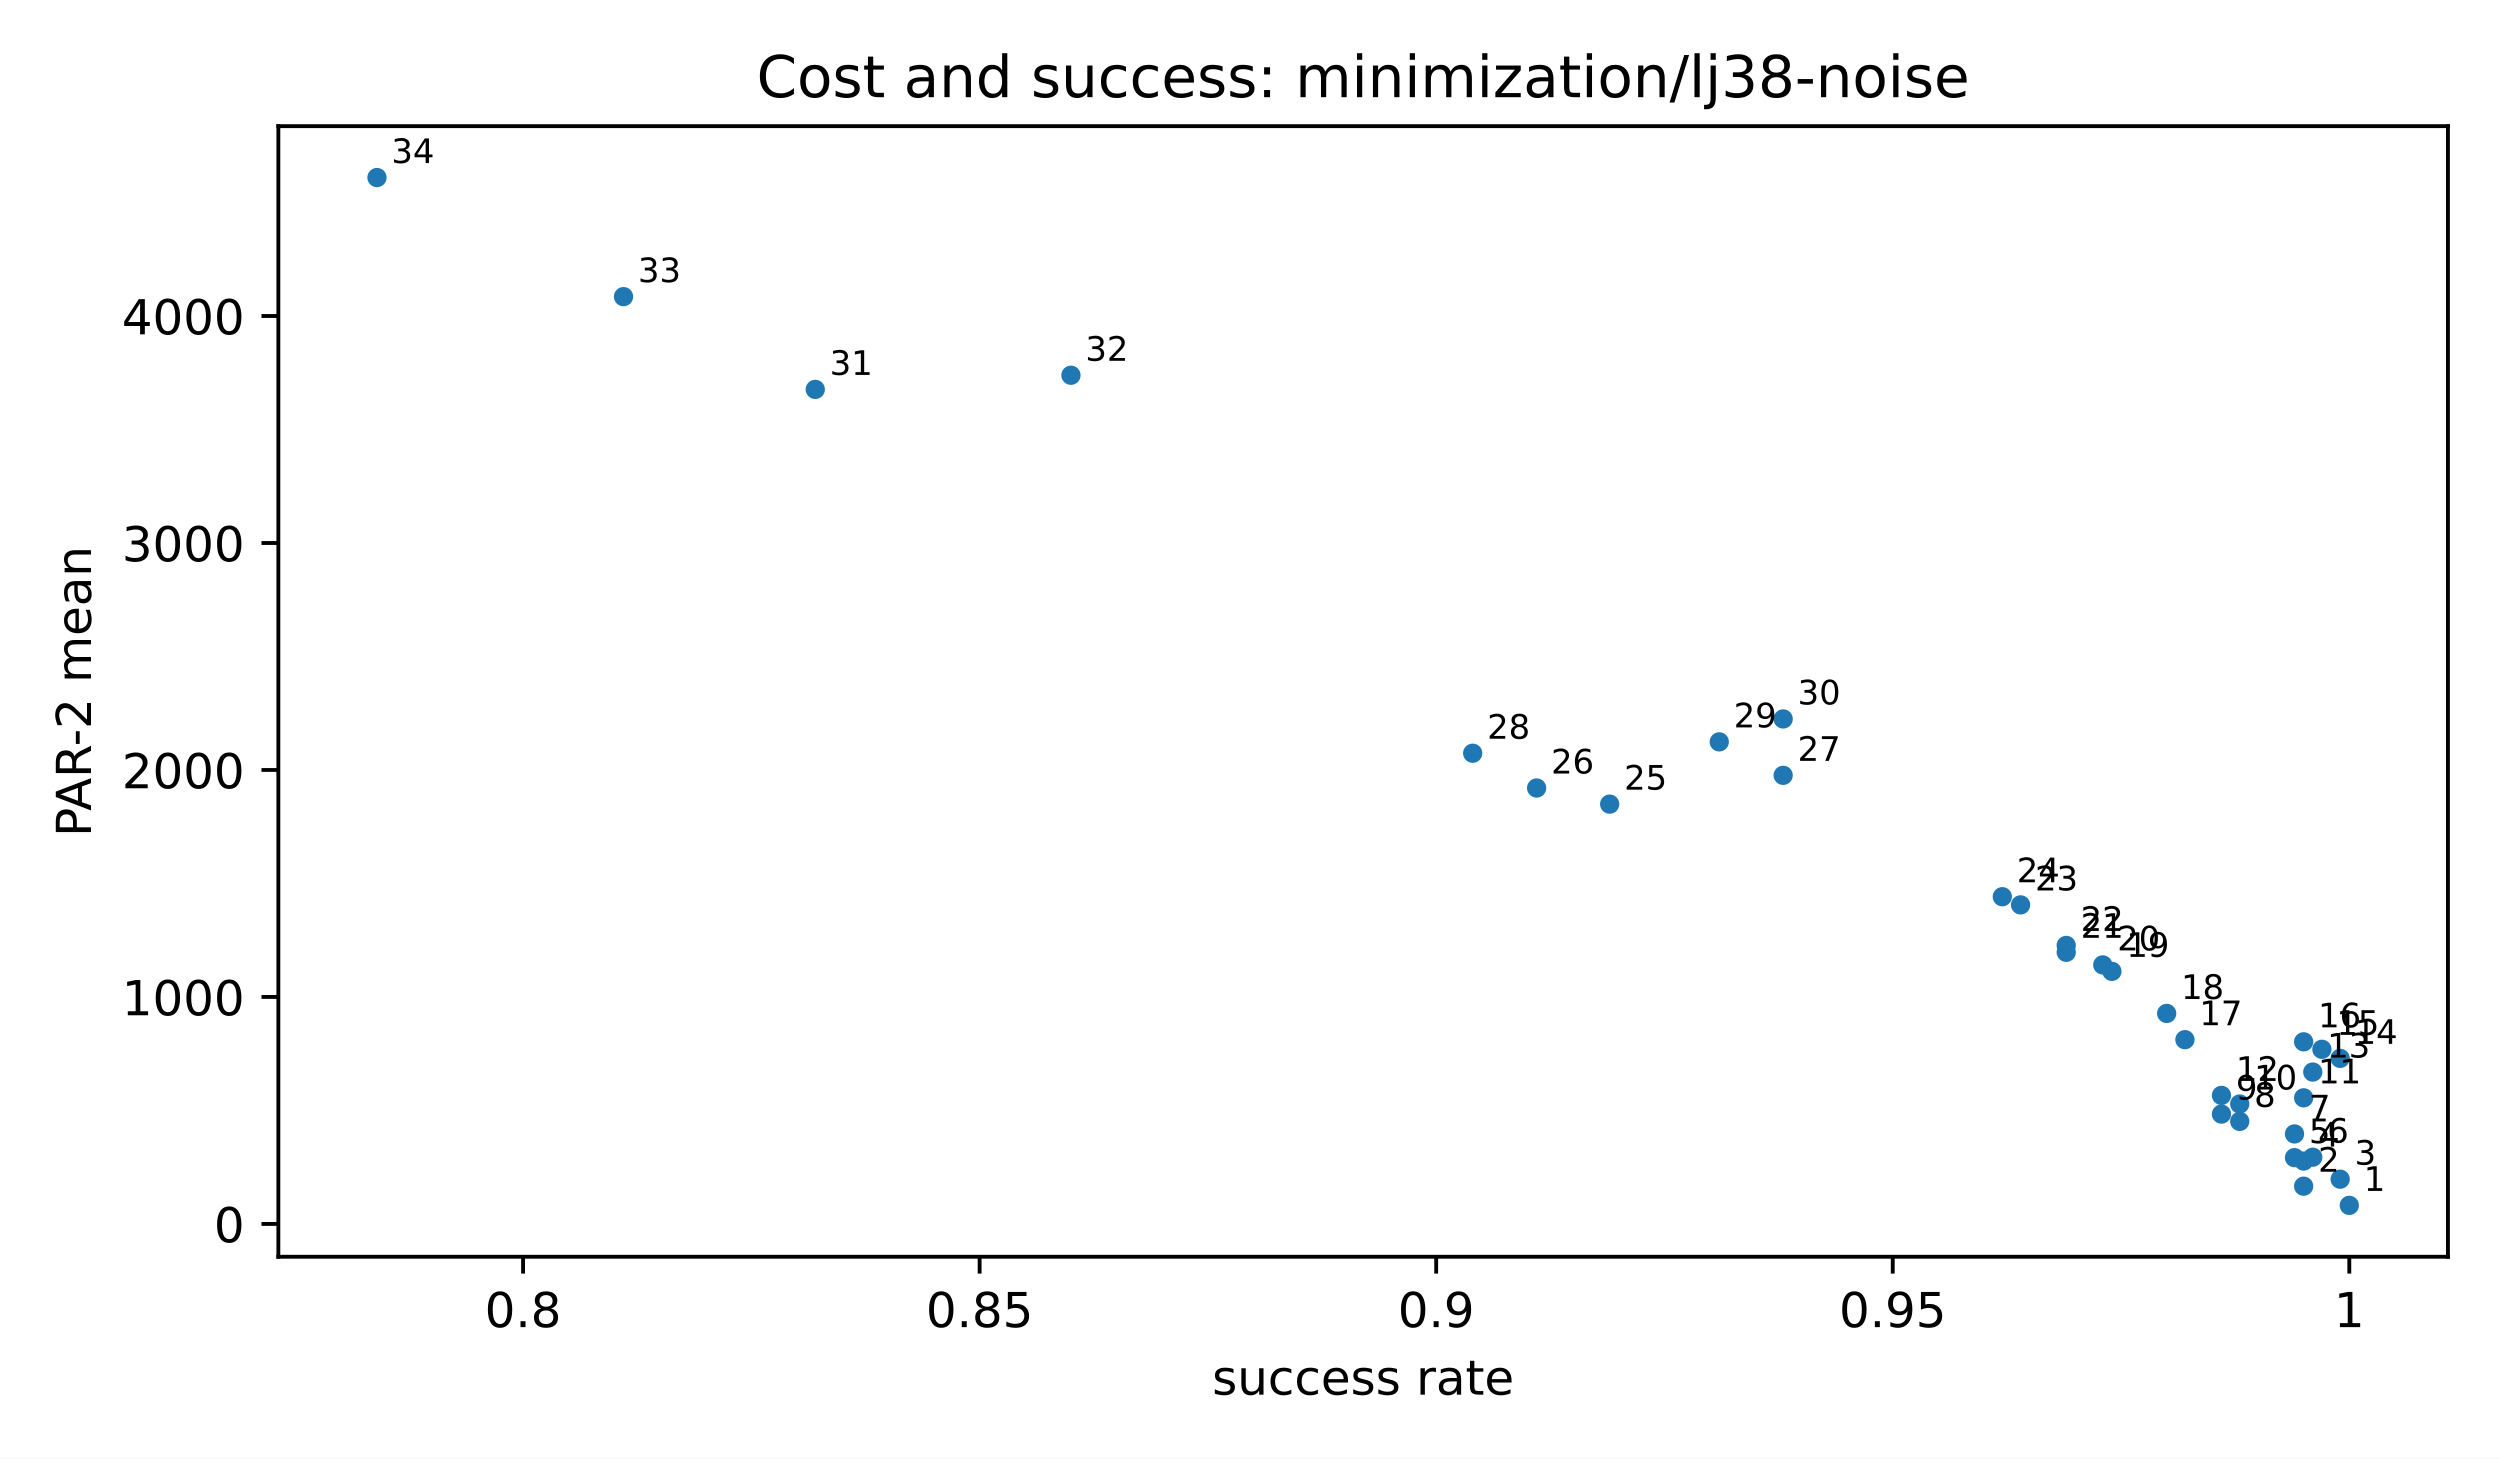
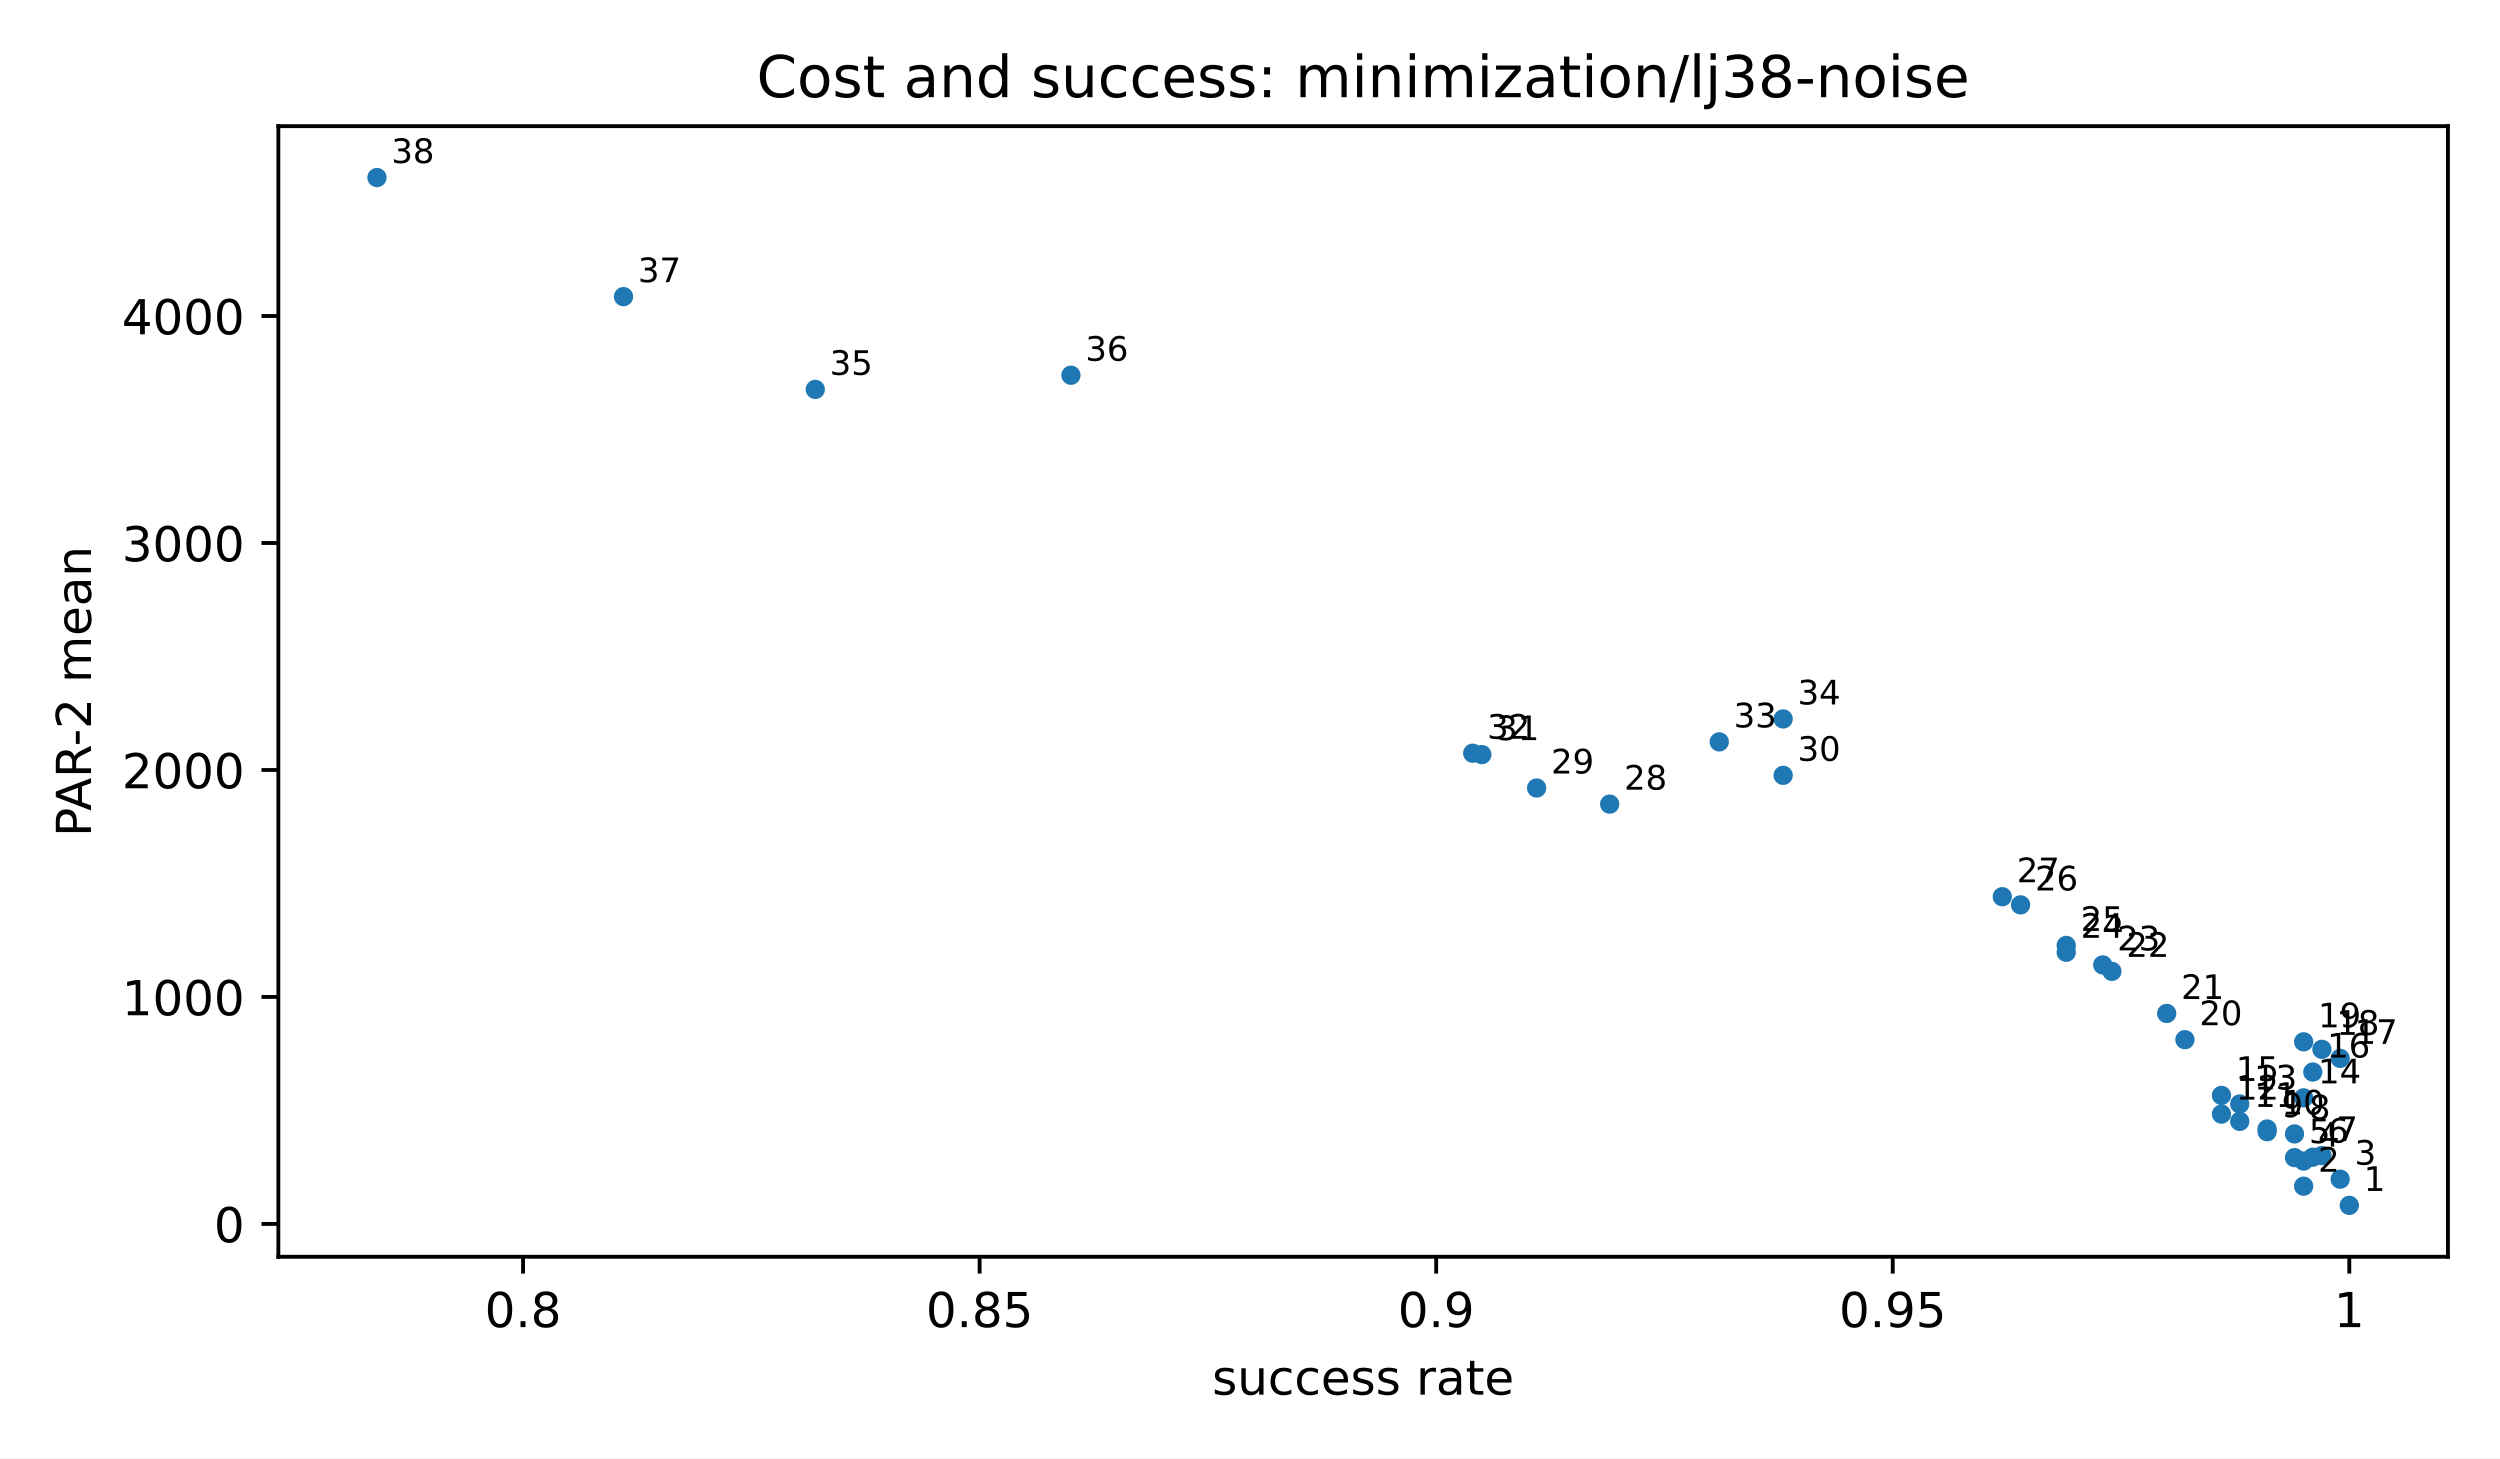
<svg xmlns="http://www.w3.org/2000/svg" xmlns:xlink="http://www.w3.org/1999/xlink" width="518.4pt" height="302.4pt" viewBox="0 0 518.4 302.4" version="1.1">
  <defs>
    <style type="text/css">*{stroke-linejoin: round; stroke-linecap: butt}</style>
  </defs>
  <g id="figure_1">
    <g id="patch_1">
      <path d="M 0 302.4  L 518.4 302.4  L 518.4 0  L 0 0  z " style="fill: #ffffff" />
    </g>
    <g id="axes_1">
      <g id="patch_2">
        <path d="M 57.72 260.6  L 507.6 260.6  L 507.6 26.16  L 57.72 26.16  z " style="fill: #ffffff" />
      </g>
      <g id="PathCollection_1">
        <defs>
          <path id="m2d8934182f" d="M 0 2  C 0.53 2 1.039 1.789 1.414 1.414  C 1.789 1.039 2 0.53 2 0  C 2 -0.53 1.789 -1.039 1.414 -1.414  C 1.039 -1.789 0.53 -2 0 -2  C -0.53 -2 -1.039 -1.789 -1.414 -1.414  C -1.789 -1.039 -2 -0.53 -2 0  C -2 0.53 -1.789 1.039 -1.414 1.414  C -1.039 1.789 -0.53 2 0 2  z " />
        </defs>
        <g clip-path="url(#pfbca4baf77)">
          <use xlink:href="#m2d8934182f" x="487.151" y="249.944" style="fill: #1f77b4" />
          <use xlink:href="#m2d8934182f" x="477.684" y="245.968" style="fill: #1f77b4" />
          <use xlink:href="#m2d8934182f" x="485.257" y="244.514" style="fill: #1f77b4" />
          <use xlink:href="#m2d8934182f" x="477.684" y="240.757" style="fill: #1f77b4" />
          <use xlink:href="#m2d8934182f" x="475.79" y="240.048" style="fill: #1f77b4" />
          <use xlink:href="#m2d8934182f" x="479.577" y="239.955" style="fill: #1f77b4" />
+           <use xlink:href="#m2d8934182f" x="481.471" y="239.611" style="fill: #1f77b4" />
          <use xlink:href="#m2d8934182f" x="475.79" y="235.133" style="fill: #1f77b4" />
+           <use xlink:href="#m2d8934182f" x="470.11" y="234.665" style="fill: #1f77b4" />
+           <use xlink:href="#m2d8934182f" x="470.11" y="234.111" style="fill: #1f77b4" />
          <use xlink:href="#m2d8934182f" x="464.43" y="232.53" style="fill: #1f77b4" />
          <use xlink:href="#m2d8934182f" x="460.643" y="231.017" style="fill: #1f77b4" />
          <use xlink:href="#m2d8934182f" x="464.43" y="228.921" style="fill: #1f77b4" />
          <use xlink:href="#m2d8934182f" x="477.684" y="227.646" style="fill: #1f77b4" />
          <use xlink:href="#m2d8934182f" x="460.643" y="227.138" style="fill: #1f77b4" />
          <use xlink:href="#m2d8934182f" x="479.577" y="222.298" style="fill: #1f77b4" />
          <use xlink:href="#m2d8934182f" x="485.257" y="219.464" style="fill: #1f77b4" />
          <use xlink:href="#m2d8934182f" x="481.471" y="217.585" style="fill: #1f77b4" />
          <use xlink:href="#m2d8934182f" x="477.684" y="216.031" style="fill: #1f77b4" />
          <use xlink:href="#m2d8934182f" x="453.069" y="215.587" style="fill: #1f77b4" />
          <use xlink:href="#m2d8934182f" x="449.282" y="210.145" style="fill: #1f77b4" />
          <use xlink:href="#m2d8934182f" x="437.922" y="201.422" style="fill: #1f77b4" />
          <use xlink:href="#m2d8934182f" x="436.028" y="200.081" style="fill: #1f77b4" />
          <use xlink:href="#m2d8934182f" x="428.454" y="197.467" style="fill: #1f77b4" />
          <use xlink:href="#m2d8934182f" x="428.454" y="196.039" style="fill: #1f77b4" />
          <use xlink:href="#m2d8934182f" x="418.987" y="187.637" style="fill: #1f77b4" />
          <use xlink:href="#m2d8934182f" x="415.2" y="185.942" style="fill: #1f77b4" />
          <use xlink:href="#m2d8934182f" x="333.783" y="166.744" style="fill: #1f77b4" />
          <use xlink:href="#m2d8934182f" x="318.635" y="163.4" style="fill: #1f77b4" />
          <use xlink:href="#m2d8934182f" x="369.758" y="160.771" style="fill: #1f77b4" />
+           <use xlink:href="#m2d8934182f" x="307.275" y="156.474" style="fill: #1f77b4" />
          <use xlink:href="#m2d8934182f" x="305.381" y="156.188" style="fill: #1f77b4" />
          <use xlink:href="#m2d8934182f" x="356.504" y="153.834" style="fill: #1f77b4" />
          <use xlink:href="#m2d8934182f" x="369.758" y="149.082" style="fill: #1f77b4" />
          <use xlink:href="#m2d8934182f" x="169.054" y="80.745" style="fill: #1f77b4" />
          <use xlink:href="#m2d8934182f" x="222.07" y="77.81" style="fill: #1f77b4" />
          <use xlink:href="#m2d8934182f" x="129.292" y="61.513" style="fill: #1f77b4" />
          <use xlink:href="#m2d8934182f" x="78.169" y="36.816" style="fill: #1f77b4" />
        </g>
      </g>
      <g id="matplotlib.axis_1">
        <g id="xtick_1">
          <g id="line2d_1">
            <defs>
              <path id="m8ea4d47d77" d="M 0 0  L 0 3.5  " style="stroke: #000000; stroke-width: 0.8" />
            </defs>
            <g>
              <use xlink:href="#m8ea4d47d77" x="108.464" y="260.6" style="stroke: #000000; stroke-width: 0.8" />
            </g>
          </g>
          <g id="text_1">
            <text style="font-size: 10px; font-family: 'DejaVu Sans', 'Bitstream Vera Sans', 'Computer Modern Sans Serif', 'Lucida Grande', 'Verdana', 'Geneva', 'Lucid', 'Arial', 'Helvetica', 'Avant Garde', sans-serif; text-anchor: middle" x="108.464" y="275.198" transform="rotate(-0 108.464 275.1977)">0.8</text>
          </g>
        </g>
        <g id="xtick_2">
          <g id="line2d_2">
            <g>
              <use xlink:href="#m8ea4d47d77" x="203.136" y="260.6" style="stroke: #000000; stroke-width: 0.8" />
            </g>
          </g>
          <g id="text_2">
            <text style="font-size: 10px; font-family: 'DejaVu Sans', 'Bitstream Vera Sans', 'Computer Modern Sans Serif', 'Lucida Grande', 'Verdana', 'Geneva', 'Lucid', 'Arial', 'Helvetica', 'Avant Garde', sans-serif; text-anchor: middle" x="203.136" y="275.198" transform="rotate(-0 203.1358 275.1977)">0.85</text>
          </g>
        </g>
        <g id="xtick_3">
          <g id="line2d_3">
            <g>
              <use xlink:href="#m8ea4d47d77" x="297.807" y="260.6" style="stroke: #000000; stroke-width: 0.8" />
            </g>
          </g>
          <g id="text_3">
            <text style="font-size: 10px; font-family: 'DejaVu Sans', 'Bitstream Vera Sans', 'Computer Modern Sans Serif', 'Lucida Grande', 'Verdana', 'Geneva', 'Lucid', 'Arial', 'Helvetica', 'Avant Garde', sans-serif; text-anchor: middle" x="297.807" y="275.198" transform="rotate(-0 297.8075 275.1977)">0.9</text>
          </g>
        </g>
        <g id="xtick_4">
          <g id="line2d_4">
            <g>
              <use xlink:href="#m8ea4d47d77" x="392.479" y="260.6" style="stroke: #000000; stroke-width: 0.8" />
            </g>
          </g>
          <g id="text_4">
            <text style="font-size: 10px; font-family: 'DejaVu Sans', 'Bitstream Vera Sans', 'Computer Modern Sans Serif', 'Lucida Grande', 'Verdana', 'Geneva', 'Lucid', 'Arial', 'Helvetica', 'Avant Garde', sans-serif; text-anchor: middle" x="392.479" y="275.198" transform="rotate(-0 392.4792 275.1977)">0.95</text>
          </g>
        </g>
        <g id="xtick_5">
          <g id="line2d_5">
            <g>
              <use xlink:href="#m8ea4d47d77" x="487.151" y="260.6" style="stroke: #000000; stroke-width: 0.8" />
            </g>
          </g>
          <g id="text_5">
            <text style="font-size: 10px; font-family: 'DejaVu Sans', 'Bitstream Vera Sans', 'Computer Modern Sans Serif', 'Lucida Grande', 'Verdana', 'Geneva', 'Lucid', 'Arial', 'Helvetica', 'Avant Garde', sans-serif; text-anchor: middle" x="487.151" y="275.198" transform="rotate(-0 487.1509 275.1977)">1</text>
          </g>
        </g>
        <g id="text_6">
          <text style="font-size: 10px; font-family: 'DejaVu Sans', 'Bitstream Vera Sans', 'Computer Modern Sans Serif', 'Lucida Grande', 'Verdana', 'Geneva', 'Lucid', 'Arial', 'Helvetica', 'Avant Garde', sans-serif; text-anchor: middle" x="282.66" y="289.198" transform="rotate(-0 282.66 289.1977)">success rate</text>
        </g>
      </g>
      <g id="matplotlib.axis_2">
        <g id="ytick_1">
          <g id="line2d_6">
            <defs>
              <path id="md659df78fa" d="M 0 0  L -3.5 0  " style="stroke: #000000; stroke-width: 0.8" />
            </defs>
            <g>
              <use xlink:href="#md659df78fa" x="57.72" y="253.798" style="stroke: #000000; stroke-width: 0.8" />
            </g>
          </g>
          <g id="text_7">
            <text style="font-size: 10px; font-family: 'DejaVu Sans', 'Bitstream Vera Sans', 'Computer Modern Sans Serif', 'Lucida Grande', 'Verdana', 'Geneva', 'Lucid', 'Arial', 'Helvetica', 'Avant Garde', sans-serif; text-anchor: end" x="50.72" y="257.596" transform="rotate(-0 50.72 257.5965)">0</text>
          </g>
        </g>
        <g id="ytick_2">
          <g id="line2d_7">
            <g>
              <use xlink:href="#md659df78fa" x="57.72" y="206.729" style="stroke: #000000; stroke-width: 0.8" />
            </g>
          </g>
          <g id="text_8">
            <text style="font-size: 10px; font-family: 'DejaVu Sans', 'Bitstream Vera Sans', 'Computer Modern Sans Serif', 'Lucida Grande', 'Verdana', 'Geneva', 'Lucid', 'Arial', 'Helvetica', 'Avant Garde', sans-serif; text-anchor: end" x="50.72" y="210.528" transform="rotate(-0 50.72 210.5279)">1000</text>
          </g>
        </g>
        <g id="ytick_3">
          <g id="line2d_8">
            <g>
              <use xlink:href="#md659df78fa" x="57.72" y="159.661" style="stroke: #000000; stroke-width: 0.8" />
            </g>
          </g>
          <g id="text_9">
            <text style="font-size: 10px; font-family: 'DejaVu Sans', 'Bitstream Vera Sans', 'Computer Modern Sans Serif', 'Lucida Grande', 'Verdana', 'Geneva', 'Lucid', 'Arial', 'Helvetica', 'Avant Garde', sans-serif; text-anchor: end" x="50.72" y="163.459" transform="rotate(-0 50.72 163.4593)">2000</text>
          </g>
        </g>
        <g id="ytick_4">
          <g id="line2d_9">
            <g>
              <use xlink:href="#md659df78fa" x="57.72" y="112.592" style="stroke: #000000; stroke-width: 0.8" />
            </g>
          </g>
          <g id="text_10">
            <text style="font-size: 10px; font-family: 'DejaVu Sans', 'Bitstream Vera Sans', 'Computer Modern Sans Serif', 'Lucida Grande', 'Verdana', 'Geneva', 'Lucid', 'Arial', 'Helvetica', 'Avant Garde', sans-serif; text-anchor: end" x="50.72" y="116.391" transform="rotate(-0 50.72 116.3908)">3000</text>
          </g>
        </g>
        <g id="ytick_5">
          <g id="line2d_10">
            <g>
              <use xlink:href="#md659df78fa" x="57.72" y="65.523" style="stroke: #000000; stroke-width: 0.8" />
            </g>
          </g>
          <g id="text_11">
            <text style="font-size: 10px; font-family: 'DejaVu Sans', 'Bitstream Vera Sans', 'Computer Modern Sans Serif', 'Lucida Grande', 'Verdana', 'Geneva', 'Lucid', 'Arial', 'Helvetica', 'Avant Garde', sans-serif; text-anchor: end" x="50.72" y="69.322" transform="rotate(-0 50.72 69.32218)">4000</text>
          </g>
        </g>
        <g id="text_12">
          <text style="font-size: 10px; font-family: 'DejaVu Sans', 'Bitstream Vera Sans', 'Computer Modern Sans Serif', 'Lucida Grande', 'Verdana', 'Geneva', 'Lucid', 'Arial', 'Helvetica', 'Avant Garde', sans-serif; text-anchor: middle" x="18.868" y="143.38" transform="rotate(-90 18.86766 143.38)">PAR-2 mean</text>
        </g>
      </g>
      <g id="patch_3">
        <path d="M 57.72 260.6  L 57.72 26.16  " style="fill: none; stroke: #000000; stroke-width: 0.8; stroke-linejoin: miter; stroke-linecap: square" />
      </g>
      <g id="patch_4">
        <path d="M 507.6 260.6  L 507.6 26.16  " style="fill: none; stroke: #000000; stroke-width: 0.8; stroke-linejoin: miter; stroke-linecap: square" />
      </g>
      <g id="patch_5">
        <path d="M 57.72 260.6  L 507.6 260.6  " style="fill: none; stroke: #000000; stroke-width: 0.8; stroke-linejoin: miter; stroke-linecap: square" />
      </g>
      <g id="patch_6">
        <path d="M 57.72 26.16  L 507.6 26.16  " style="fill: none; stroke: #000000; stroke-width: 0.8; stroke-linejoin: miter; stroke-linecap: square" />
      </g>
      <g id="text_13">
        <text style="font-size: 7px; font-family: 'DejaVu Sans', 'Bitstream Vera Sans', 'Computer Modern Sans Serif', 'Lucida Grande', 'Verdana', 'Geneva', 'Lucid', 'Arial', 'Helvetica', 'Avant Garde', sans-serif; text-anchor: start" x="490.151" y="246.944" transform="rotate(-0 490.1509 246.9436)">1</text>
      </g>
      <g id="text_14">
        <text style="font-size: 7px; font-family: 'DejaVu Sans', 'Bitstream Vera Sans', 'Computer Modern Sans Serif', 'Lucida Grande', 'Verdana', 'Geneva', 'Lucid', 'Arial', 'Helvetica', 'Avant Garde', sans-serif; text-anchor: start" x="480.684" y="242.968" transform="rotate(-0 480.6837 242.9684)">2</text>
      </g>
      <g id="text_15">
        <text style="font-size: 7px; font-family: 'DejaVu Sans', 'Bitstream Vera Sans', 'Computer Modern Sans Serif', 'Lucida Grande', 'Verdana', 'Geneva', 'Lucid', 'Arial', 'Helvetica', 'Avant Garde', sans-serif; text-anchor: start" x="488.257" y="241.514" transform="rotate(-0 488.2575 241.5144)">3</text>
      </g>
      <g id="text_16">
        <text style="font-size: 7px; font-family: 'DejaVu Sans', 'Bitstream Vera Sans', 'Computer Modern Sans Serif', 'Lucida Grande', 'Verdana', 'Geneva', 'Lucid', 'Arial', 'Helvetica', 'Avant Garde', sans-serif; text-anchor: start" x="480.684" y="237.757" transform="rotate(-0 480.6837 237.7574)">4</text>
      </g>
      <g id="text_17">
        <text style="font-size: 7px; font-family: 'DejaVu Sans', 'Bitstream Vera Sans', 'Computer Modern Sans Serif', 'Lucida Grande', 'Verdana', 'Geneva', 'Lucid', 'Arial', 'Helvetica', 'Avant Garde', sans-serif; text-anchor: start" x="478.79" y="237.048" transform="rotate(-0 478.7903 237.0476)">5</text>
      </g>
      <g id="text_18">
        <text style="font-size: 7px; font-family: 'DejaVu Sans', 'Bitstream Vera Sans', 'Computer Modern Sans Serif', 'Lucida Grande', 'Verdana', 'Geneva', 'Lucid', 'Arial', 'Helvetica', 'Avant Garde', sans-serif; text-anchor: start" x="482.577" y="236.955" transform="rotate(-0 482.5772 236.9546)">6</text>
      </g>
      <g id="text_19">
-         <text style="font-size: 7px; font-family: 'DejaVu Sans', 'Bitstream Vera Sans', 'Computer Modern Sans Serif', 'Lucida Grande', 'Verdana', 'Geneva', 'Lucid', 'Arial', 'Helvetica', 'Avant Garde', sans-serif; text-anchor: start" x="478.79" y="232.133" transform="rotate(-0 478.7903 232.1326)">7</text>
+         <text style="font-size: 7px; font-family: 'DejaVu Sans', 'Bitstream Vera Sans', 'Computer Modern Sans Serif', 'Lucida Grande', 'Verdana', 'Geneva', 'Lucid', 'Arial', 'Helvetica', 'Avant Garde', sans-serif; text-anchor: start" x="484.471" y="236.611" transform="rotate(-0 484.4706 236.6112)">7</text>
      </g>
      <g id="text_20">
-         <text style="font-size: 7px; font-family: 'DejaVu Sans', 'Bitstream Vera Sans', 'Computer Modern Sans Serif', 'Lucida Grande', 'Verdana', 'Geneva', 'Lucid', 'Arial', 'Helvetica', 'Avant Garde', sans-serif; text-anchor: start" x="467.43" y="229.53" transform="rotate(-0 467.4297 229.5299)">8</text>
+         <text style="font-size: 7px; font-family: 'DejaVu Sans', 'Bitstream Vera Sans', 'Computer Modern Sans Serif', 'Lucida Grande', 'Verdana', 'Geneva', 'Lucid', 'Arial', 'Helvetica', 'Avant Garde', sans-serif; text-anchor: start" x="478.79" y="232.133" transform="rotate(-0 478.7903 232.1326)">8</text>
      </g>
      <g id="text_21">
-         <text style="font-size: 7px; font-family: 'DejaVu Sans', 'Bitstream Vera Sans', 'Computer Modern Sans Serif', 'Lucida Grande', 'Verdana', 'Geneva', 'Lucid', 'Arial', 'Helvetica', 'Avant Garde', sans-serif; text-anchor: start" x="463.643" y="228.017" transform="rotate(-0 463.6428 228.0174)">9</text>
+         <text style="font-size: 7px; font-family: 'DejaVu Sans', 'Bitstream Vera Sans', 'Computer Modern Sans Serif', 'Lucida Grande', 'Verdana', 'Geneva', 'Lucid', 'Arial', 'Helvetica', 'Avant Garde', sans-serif; text-anchor: start" x="473.11" y="231.665" transform="rotate(-0 473.11 231.6652)">9</text>
      </g>
      <g id="text_22">
-         <text style="font-size: 7px; font-family: 'DejaVu Sans', 'Bitstream Vera Sans', 'Computer Modern Sans Serif', 'Lucida Grande', 'Verdana', 'Geneva', 'Lucid', 'Arial', 'Helvetica', 'Avant Garde', sans-serif; text-anchor: start" x="467.43" y="225.921" transform="rotate(-0 467.4297 225.9207)">10</text>
+         <text style="font-size: 7px; font-family: 'DejaVu Sans', 'Bitstream Vera Sans', 'Computer Modern Sans Serif', 'Lucida Grande', 'Verdana', 'Geneva', 'Lucid', 'Arial', 'Helvetica', 'Avant Garde', sans-serif; text-anchor: start" x="473.11" y="231.111" transform="rotate(-0 473.11 231.1113)">10</text>
      </g>
      <g id="text_23">
-         <text style="font-size: 7px; font-family: 'DejaVu Sans', 'Bitstream Vera Sans', 'Computer Modern Sans Serif', 'Lucida Grande', 'Verdana', 'Geneva', 'Lucid', 'Arial', 'Helvetica', 'Avant Garde', sans-serif; text-anchor: start" x="480.684" y="224.646" transform="rotate(-0 480.6837 224.6457)">11</text>
+         <text style="font-size: 7px; font-family: 'DejaVu Sans', 'Bitstream Vera Sans', 'Computer Modern Sans Serif', 'Lucida Grande', 'Verdana', 'Geneva', 'Lucid', 'Arial', 'Helvetica', 'Avant Garde', sans-serif; text-anchor: start" x="467.43" y="229.53" transform="rotate(-0 467.4297 229.5299)">11</text>
      </g>
      <g id="text_24">
-         <text style="font-size: 7px; font-family: 'DejaVu Sans', 'Bitstream Vera Sans', 'Computer Modern Sans Serif', 'Lucida Grande', 'Verdana', 'Geneva', 'Lucid', 'Arial', 'Helvetica', 'Avant Garde', sans-serif; text-anchor: start" x="463.643" y="224.138" transform="rotate(-0 463.6428 224.1382)">12</text>
+         <text style="font-size: 7px; font-family: 'DejaVu Sans', 'Bitstream Vera Sans', 'Computer Modern Sans Serif', 'Lucida Grande', 'Verdana', 'Geneva', 'Lucid', 'Arial', 'Helvetica', 'Avant Garde', sans-serif; text-anchor: start" x="463.643" y="228.017" transform="rotate(-0 463.6428 228.0174)">12</text>
      </g>
      <g id="text_25">
-         <text style="font-size: 7px; font-family: 'DejaVu Sans', 'Bitstream Vera Sans', 'Computer Modern Sans Serif', 'Lucida Grande', 'Verdana', 'Geneva', 'Lucid', 'Arial', 'Helvetica', 'Avant Garde', sans-serif; text-anchor: start" x="482.577" y="219.298" transform="rotate(-0 482.5772 219.2976)">13</text>
+         <text style="font-size: 7px; font-family: 'DejaVu Sans', 'Bitstream Vera Sans', 'Computer Modern Sans Serif', 'Lucida Grande', 'Verdana', 'Geneva', 'Lucid', 'Arial', 'Helvetica', 'Avant Garde', sans-serif; text-anchor: start" x="467.43" y="225.921" transform="rotate(-0 467.4297 225.9207)">13</text>
      </g>
      <g id="text_26">
-         <text style="font-size: 7px; font-family: 'DejaVu Sans', 'Bitstream Vera Sans', 'Computer Modern Sans Serif', 'Lucida Grande', 'Verdana', 'Geneva', 'Lucid', 'Arial', 'Helvetica', 'Avant Garde', sans-serif; text-anchor: start" x="488.257" y="216.464" transform="rotate(-0 488.2575 216.4643)">14</text>
+         <text style="font-size: 7px; font-family: 'DejaVu Sans', 'Bitstream Vera Sans', 'Computer Modern Sans Serif', 'Lucida Grande', 'Verdana', 'Geneva', 'Lucid', 'Arial', 'Helvetica', 'Avant Garde', sans-serif; text-anchor: start" x="480.684" y="224.646" transform="rotate(-0 480.6837 224.6457)">14</text>
      </g>
      <g id="text_27">
-         <text style="font-size: 7px; font-family: 'DejaVu Sans', 'Bitstream Vera Sans', 'Computer Modern Sans Serif', 'Lucida Grande', 'Verdana', 'Geneva', 'Lucid', 'Arial', 'Helvetica', 'Avant Garde', sans-serif; text-anchor: start" x="484.471" y="214.585" transform="rotate(-0 484.4706 214.585)">15</text>
+         <text style="font-size: 7px; font-family: 'DejaVu Sans', 'Bitstream Vera Sans', 'Computer Modern Sans Serif', 'Lucida Grande', 'Verdana', 'Geneva', 'Lucid', 'Arial', 'Helvetica', 'Avant Garde', sans-serif; text-anchor: start" x="463.643" y="224.138" transform="rotate(-0 463.6428 224.1382)">15</text>
      </g>
      <g id="text_28">
-         <text style="font-size: 7px; font-family: 'DejaVu Sans', 'Bitstream Vera Sans', 'Computer Modern Sans Serif', 'Lucida Grande', 'Verdana', 'Geneva', 'Lucid', 'Arial', 'Helvetica', 'Avant Garde', sans-serif; text-anchor: start" x="480.684" y="213.031" transform="rotate(-0 480.6837 213.0306)">16</text>
+         <text style="font-size: 7px; font-family: 'DejaVu Sans', 'Bitstream Vera Sans', 'Computer Modern Sans Serif', 'Lucida Grande', 'Verdana', 'Geneva', 'Lucid', 'Arial', 'Helvetica', 'Avant Garde', sans-serif; text-anchor: start" x="482.577" y="219.298" transform="rotate(-0 482.5772 219.2976)">16</text>
      </g>
      <g id="text_29">
-         <text style="font-size: 7px; font-family: 'DejaVu Sans', 'Bitstream Vera Sans', 'Computer Modern Sans Serif', 'Lucida Grande', 'Verdana', 'Geneva', 'Lucid', 'Arial', 'Helvetica', 'Avant Garde', sans-serif; text-anchor: start" x="456.069" y="212.587" transform="rotate(-0 456.0691 212.5873)">17</text>
+         <text style="font-size: 7px; font-family: 'DejaVu Sans', 'Bitstream Vera Sans', 'Computer Modern Sans Serif', 'Lucida Grande', 'Verdana', 'Geneva', 'Lucid', 'Arial', 'Helvetica', 'Avant Garde', sans-serif; text-anchor: start" x="488.257" y="216.464" transform="rotate(-0 488.2575 216.4643)">17</text>
      </g>
      <g id="text_30">
-         <text style="font-size: 7px; font-family: 'DejaVu Sans', 'Bitstream Vera Sans', 'Computer Modern Sans Serif', 'Lucida Grande', 'Verdana', 'Geneva', 'Lucid', 'Arial', 'Helvetica', 'Avant Garde', sans-serif; text-anchor: start" x="452.282" y="207.145" transform="rotate(-0 452.2822 207.1446)">18</text>
+         <text style="font-size: 7px; font-family: 'DejaVu Sans', 'Bitstream Vera Sans', 'Computer Modern Sans Serif', 'Lucida Grande', 'Verdana', 'Geneva', 'Lucid', 'Arial', 'Helvetica', 'Avant Garde', sans-serif; text-anchor: start" x="484.471" y="214.585" transform="rotate(-0 484.4706 214.585)">18</text>
      </g>
      <g id="text_31">
-         <text style="font-size: 7px; font-family: 'DejaVu Sans', 'Bitstream Vera Sans', 'Computer Modern Sans Serif', 'Lucida Grande', 'Verdana', 'Geneva', 'Lucid', 'Arial', 'Helvetica', 'Avant Garde', sans-serif; text-anchor: start" x="440.922" y="198.422" transform="rotate(-0 440.9216 198.4221)">19</text>
+         <text style="font-size: 7px; font-family: 'DejaVu Sans', 'Bitstream Vera Sans', 'Computer Modern Sans Serif', 'Lucida Grande', 'Verdana', 'Geneva', 'Lucid', 'Arial', 'Helvetica', 'Avant Garde', sans-serif; text-anchor: start" x="480.684" y="213.031" transform="rotate(-0 480.6837 213.0306)">19</text>
      </g>
      <g id="text_32">
-         <text style="font-size: 7px; font-family: 'DejaVu Sans', 'Bitstream Vera Sans', 'Computer Modern Sans Serif', 'Lucida Grande', 'Verdana', 'Geneva', 'Lucid', 'Arial', 'Helvetica', 'Avant Garde', sans-serif; text-anchor: start" x="439.028" y="197.081" transform="rotate(-0 439.0282 197.0813)">20</text>
+         <text style="font-size: 7px; font-family: 'DejaVu Sans', 'Bitstream Vera Sans', 'Computer Modern Sans Serif', 'Lucida Grande', 'Verdana', 'Geneva', 'Lucid', 'Arial', 'Helvetica', 'Avant Garde', sans-serif; text-anchor: start" x="456.069" y="212.587" transform="rotate(-0 456.0691 212.5873)">20</text>
      </g>
      <g id="text_33">
-         <text style="font-size: 7px; font-family: 'DejaVu Sans', 'Bitstream Vera Sans', 'Computer Modern Sans Serif', 'Lucida Grande', 'Verdana', 'Geneva', 'Lucid', 'Arial', 'Helvetica', 'Avant Garde', sans-serif; text-anchor: start" x="431.454" y="194.467" transform="rotate(-0 431.4544 194.4668)">21</text>
+         <text style="font-size: 7px; font-family: 'DejaVu Sans', 'Bitstream Vera Sans', 'Computer Modern Sans Serif', 'Lucida Grande', 'Verdana', 'Geneva', 'Lucid', 'Arial', 'Helvetica', 'Avant Garde', sans-serif; text-anchor: start" x="452.282" y="207.145" transform="rotate(-0 452.2822 207.1446)">21</text>
      </g>
      <g id="text_34">
-         <text style="font-size: 7px; font-family: 'DejaVu Sans', 'Bitstream Vera Sans', 'Computer Modern Sans Serif', 'Lucida Grande', 'Verdana', 'Geneva', 'Lucid', 'Arial', 'Helvetica', 'Avant Garde', sans-serif; text-anchor: start" x="431.454" y="193.039" transform="rotate(-0 431.4544 193.0392)">22</text>
+         <text style="font-size: 7px; font-family: 'DejaVu Sans', 'Bitstream Vera Sans', 'Computer Modern Sans Serif', 'Lucida Grande', 'Verdana', 'Geneva', 'Lucid', 'Arial', 'Helvetica', 'Avant Garde', sans-serif; text-anchor: start" x="440.922" y="198.422" transform="rotate(-0 440.9216 198.4221)">22</text>
      </g>
      <g id="text_35">
-         <text style="font-size: 7px; font-family: 'DejaVu Sans', 'Bitstream Vera Sans', 'Computer Modern Sans Serif', 'Lucida Grande', 'Verdana', 'Geneva', 'Lucid', 'Arial', 'Helvetica', 'Avant Garde', sans-serif; text-anchor: start" x="421.987" y="184.637" transform="rotate(-0 421.9873 184.6371)">23</text>
+         <text style="font-size: 7px; font-family: 'DejaVu Sans', 'Bitstream Vera Sans', 'Computer Modern Sans Serif', 'Lucida Grande', 'Verdana', 'Geneva', 'Lucid', 'Arial', 'Helvetica', 'Avant Garde', sans-serif; text-anchor: start" x="439.028" y="197.081" transform="rotate(-0 439.0282 197.0813)">23</text>
      </g>
      <g id="text_36">
-         <text style="font-size: 7px; font-family: 'DejaVu Sans', 'Bitstream Vera Sans', 'Computer Modern Sans Serif', 'Lucida Grande', 'Verdana', 'Geneva', 'Lucid', 'Arial', 'Helvetica', 'Avant Garde', sans-serif; text-anchor: start" x="418.2" y="182.942" transform="rotate(-0 418.2004 182.9417)">24</text>
+         <text style="font-size: 7px; font-family: 'DejaVu Sans', 'Bitstream Vera Sans', 'Computer Modern Sans Serif', 'Lucida Grande', 'Verdana', 'Geneva', 'Lucid', 'Arial', 'Helvetica', 'Avant Garde', sans-serif; text-anchor: start" x="431.454" y="194.467" transform="rotate(-0 431.4544 194.4668)">24</text>
      </g>
      <g id="text_37">
-         <text style="font-size: 7px; font-family: 'DejaVu Sans', 'Bitstream Vera Sans', 'Computer Modern Sans Serif', 'Lucida Grande', 'Verdana', 'Geneva', 'Lucid', 'Arial', 'Helvetica', 'Avant Garde', sans-serif; text-anchor: start" x="336.783" y="163.744" transform="rotate(-0 336.7827 163.7444)">25</text>
+         <text style="font-size: 7px; font-family: 'DejaVu Sans', 'Bitstream Vera Sans', 'Computer Modern Sans Serif', 'Lucida Grande', 'Verdana', 'Geneva', 'Lucid', 'Arial', 'Helvetica', 'Avant Garde', sans-serif; text-anchor: start" x="431.454" y="193.039" transform="rotate(-0 431.4544 193.0392)">25</text>
      </g>
      <g id="text_38">
-         <text style="font-size: 7px; font-family: 'DejaVu Sans', 'Bitstream Vera Sans', 'Computer Modern Sans Serif', 'Lucida Grande', 'Verdana', 'Geneva', 'Lucid', 'Arial', 'Helvetica', 'Avant Garde', sans-serif; text-anchor: start" x="321.635" y="160.4" transform="rotate(-0 321.6353 160.4004)">26</text>
+         <text style="font-size: 7px; font-family: 'DejaVu Sans', 'Bitstream Vera Sans', 'Computer Modern Sans Serif', 'Lucida Grande', 'Verdana', 'Geneva', 'Lucid', 'Arial', 'Helvetica', 'Avant Garde', sans-serif; text-anchor: start" x="421.987" y="184.637" transform="rotate(-0 421.9873 184.6371)">26</text>
      </g>
      <g id="text_39">
-         <text style="font-size: 7px; font-family: 'DejaVu Sans', 'Bitstream Vera Sans', 'Computer Modern Sans Serif', 'Lucida Grande', 'Verdana', 'Geneva', 'Lucid', 'Arial', 'Helvetica', 'Avant Garde', sans-serif; text-anchor: start" x="372.758" y="157.771" transform="rotate(-0 372.758 157.7709)">27</text>
+         <text style="font-size: 7px; font-family: 'DejaVu Sans', 'Bitstream Vera Sans', 'Computer Modern Sans Serif', 'Lucida Grande', 'Verdana', 'Geneva', 'Lucid', 'Arial', 'Helvetica', 'Avant Garde', sans-serif; text-anchor: start" x="418.2" y="182.942" transform="rotate(-0 418.2004 182.9417)">27</text>
      </g>
      <g id="text_40">
-         <text style="font-size: 7px; font-family: 'DejaVu Sans', 'Bitstream Vera Sans', 'Computer Modern Sans Serif', 'Lucida Grande', 'Verdana', 'Geneva', 'Lucid', 'Arial', 'Helvetica', 'Avant Garde', sans-serif; text-anchor: start" x="308.381" y="153.188" transform="rotate(-0 308.3812 153.1883)">28</text>
+         <text style="font-size: 7px; font-family: 'DejaVu Sans', 'Bitstream Vera Sans', 'Computer Modern Sans Serif', 'Lucida Grande', 'Verdana', 'Geneva', 'Lucid', 'Arial', 'Helvetica', 'Avant Garde', sans-serif; text-anchor: start" x="336.783" y="163.744" transform="rotate(-0 336.7827 163.7444)">28</text>
      </g>
      <g id="text_41">
-         <text style="font-size: 7px; font-family: 'DejaVu Sans', 'Bitstream Vera Sans', 'Computer Modern Sans Serif', 'Lucida Grande', 'Verdana', 'Geneva', 'Lucid', 'Arial', 'Helvetica', 'Avant Garde', sans-serif; text-anchor: start" x="359.504" y="150.834" transform="rotate(-0 359.5039 150.8341)">29</text>
+         <text style="font-size: 7px; font-family: 'DejaVu Sans', 'Bitstream Vera Sans', 'Computer Modern Sans Serif', 'Lucida Grande', 'Verdana', 'Geneva', 'Lucid', 'Arial', 'Helvetica', 'Avant Garde', sans-serif; text-anchor: start" x="321.635" y="160.4" transform="rotate(-0 321.6353 160.4004)">29</text>
      </g>
      <g id="text_42">
-         <text style="font-size: 7px; font-family: 'DejaVu Sans', 'Bitstream Vera Sans', 'Computer Modern Sans Serif', 'Lucida Grande', 'Verdana', 'Geneva', 'Lucid', 'Arial', 'Helvetica', 'Avant Garde', sans-serif; text-anchor: start" x="372.758" y="146.082" transform="rotate(-0 372.758 146.0816)">30</text>
+         <text style="font-size: 7px; font-family: 'DejaVu Sans', 'Bitstream Vera Sans', 'Computer Modern Sans Serif', 'Lucida Grande', 'Verdana', 'Geneva', 'Lucid', 'Arial', 'Helvetica', 'Avant Garde', sans-serif; text-anchor: start" x="372.758" y="157.771" transform="rotate(-0 372.758 157.7709)">30</text>
      </g>
      <g id="text_43">
-         <text style="font-size: 7px; font-family: 'DejaVu Sans', 'Bitstream Vera Sans', 'Computer Modern Sans Serif', 'Lucida Grande', 'Verdana', 'Geneva', 'Lucid', 'Arial', 'Helvetica', 'Avant Garde', sans-serif; text-anchor: start" x="172.054" y="77.745" transform="rotate(-0 172.0539 77.74542)">31</text>
+         <text style="font-size: 7px; font-family: 'DejaVu Sans', 'Bitstream Vera Sans', 'Computer Modern Sans Serif', 'Lucida Grande', 'Verdana', 'Geneva', 'Lucid', 'Arial', 'Helvetica', 'Avant Garde', sans-serif; text-anchor: start" x="310.275" y="153.474" transform="rotate(-0 310.2746 153.4741)">31</text>
      </g>
      <g id="text_44">
-         <text style="font-size: 7px; font-family: 'DejaVu Sans', 'Bitstream Vera Sans', 'Computer Modern Sans Serif', 'Lucida Grande', 'Verdana', 'Geneva', 'Lucid', 'Arial', 'Helvetica', 'Avant Garde', sans-serif; text-anchor: start" x="225.07" y="74.81" transform="rotate(-0 225.0701 74.81008)">32</text>
+         <text style="font-size: 7px; font-family: 'DejaVu Sans', 'Bitstream Vera Sans', 'Computer Modern Sans Serif', 'Lucida Grande', 'Verdana', 'Geneva', 'Lucid', 'Arial', 'Helvetica', 'Avant Garde', sans-serif; text-anchor: start" x="308.381" y="153.188" transform="rotate(-0 308.3812 153.1883)">32</text>
      </g>
      <g id="text_45">
-         <text style="font-size: 7px; font-family: 'DejaVu Sans', 'Bitstream Vera Sans', 'Computer Modern Sans Serif', 'Lucida Grande', 'Verdana', 'Geneva', 'Lucid', 'Arial', 'Helvetica', 'Avant Garde', sans-serif; text-anchor: start" x="132.292" y="58.513" transform="rotate(-0 132.2918 58.51344)">33</text>
+         <text style="font-size: 7px; font-family: 'DejaVu Sans', 'Bitstream Vera Sans', 'Computer Modern Sans Serif', 'Lucida Grande', 'Verdana', 'Geneva', 'Lucid', 'Arial', 'Helvetica', 'Avant Garde', sans-serif; text-anchor: start" x="359.504" y="150.834" transform="rotate(-0 359.5039 150.8341)">33</text>
      </g>
      <g id="text_46">
-         <text style="font-size: 7px; font-family: 'DejaVu Sans', 'Bitstream Vera Sans', 'Computer Modern Sans Serif', 'Lucida Grande', 'Verdana', 'Geneva', 'Lucid', 'Arial', 'Helvetica', 'Avant Garde', sans-serif; text-anchor: start" x="81.169" y="33.816" transform="rotate(-0 81.16909 33.81636)">34</text>
+         <text style="font-size: 7px; font-family: 'DejaVu Sans', 'Bitstream Vera Sans', 'Computer Modern Sans Serif', 'Lucida Grande', 'Verdana', 'Geneva', 'Lucid', 'Arial', 'Helvetica', 'Avant Garde', sans-serif; text-anchor: start" x="372.758" y="146.082" transform="rotate(-0 372.758 146.0816)">34</text>
      </g>
      <g id="text_47">
+         <text style="font-size: 7px; font-family: 'DejaVu Sans', 'Bitstream Vera Sans', 'Computer Modern Sans Serif', 'Lucida Grande', 'Verdana', 'Geneva', 'Lucid', 'Arial', 'Helvetica', 'Avant Garde', sans-serif; text-anchor: start" x="172.054" y="77.745" transform="rotate(-0 172.0539 77.74542)">35</text>
+       </g>
+       <g id="text_48">
+         <text style="font-size: 7px; font-family: 'DejaVu Sans', 'Bitstream Vera Sans', 'Computer Modern Sans Serif', 'Lucida Grande', 'Verdana', 'Geneva', 'Lucid', 'Arial', 'Helvetica', 'Avant Garde', sans-serif; text-anchor: start" x="225.07" y="74.81" transform="rotate(-0 225.0701 74.81008)">36</text>
+       </g>
+       <g id="text_49">
+         <text style="font-size: 7px; font-family: 'DejaVu Sans', 'Bitstream Vera Sans', 'Computer Modern Sans Serif', 'Lucida Grande', 'Verdana', 'Geneva', 'Lucid', 'Arial', 'Helvetica', 'Avant Garde', sans-serif; text-anchor: start" x="132.292" y="58.513" transform="rotate(-0 132.2918 58.51344)">37</text>
+       </g>
+       <g id="text_50">
+         <text style="font-size: 7px; font-family: 'DejaVu Sans', 'Bitstream Vera Sans', 'Computer Modern Sans Serif', 'Lucida Grande', 'Verdana', 'Geneva', 'Lucid', 'Arial', 'Helvetica', 'Avant Garde', sans-serif; text-anchor: start" x="81.169" y="33.816" transform="rotate(-0 81.16909 33.81636)">38</text>
+       </g>
+       <g id="text_51">
        <text style="font-size: 12px; font-family: 'DejaVu Sans', 'Bitstream Vera Sans', 'Computer Modern Sans Serif', 'Lucida Grande', 'Verdana', 'Geneva', 'Lucid', 'Arial', 'Helvetica', 'Avant Garde', sans-serif; text-anchor: middle" x="282.66" y="20.16" transform="rotate(-0 282.66 20.16)">Cost and success: minimization/lj38-noise</text>
      </g>
    </g>
  </g>
  <defs>
    <clipPath id="pfbca4baf77">
      <rect x="57.72" y="26.16" width="449.88" height="234.44" />
    </clipPath>
  </defs>
</svg>
